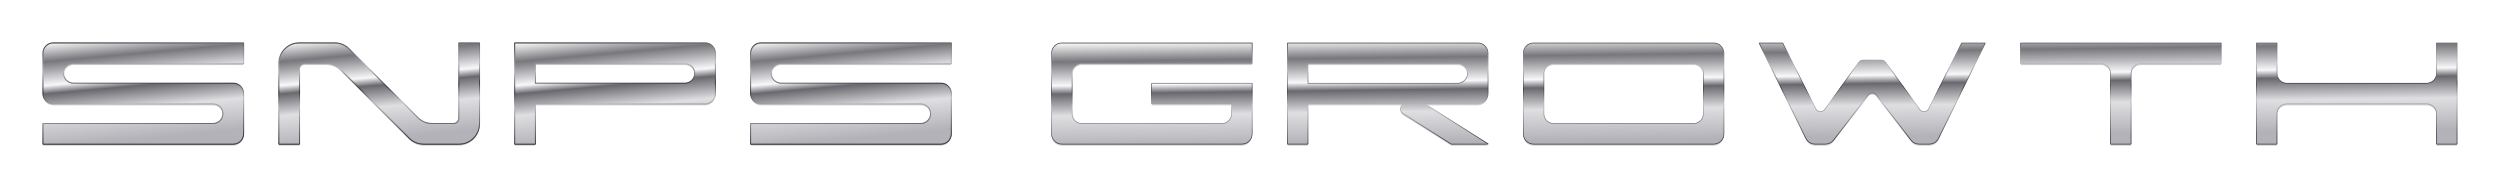
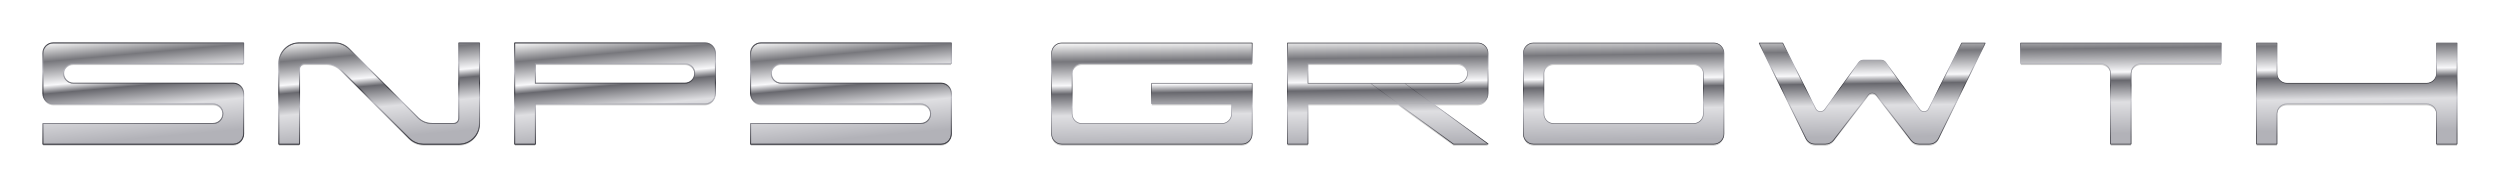
<svg xmlns="http://www.w3.org/2000/svg" width="1737.070" height="130" viewBox="0 0 1737.070 130">
  <defs>
    <linearGradient id="si-silver" x1="0" y1="0" x2=".18" y2="1">
      <stop stop-color="#fafafa" />
      <stop offset=".18" stop-color="#77777c" />
      <stop offset=".41" stop-color="#f8f8fa" />
      <stop offset=".49" stop-color="#68686e" />
      <stop offset=".7" stop-color="#dfdfe2" />
      <stop offset="1" stop-color="#b2b2b8" />
    </linearGradient>
    <linearGradient id="si-glass" x1="0" y1="0" x2=".24" y2="1">
      <stop stop-color="#33333a" stop-opacity=".92" />
      <stop offset=".16" stop-color="#b8b8c0" stop-opacity=".26" />
      <stop offset=".4" stop-color="#33333a" stop-opacity=".12" />
      <stop offset=".49" stop-color="#33333a" stop-opacity=".82" />
      <stop offset=".56" stop-color="#b8b8c0" stop-opacity=".1" />
      <stop offset=".82" stop-color="#33333a" stop-opacity=".15" />
      <stop offset="1" stop-color="#33333a" stop-opacity=".8" />
    </linearGradient>
    <linearGradient id="si-frost" x2=".8" y2="1">
      <stop stop-color="#33333a" stop-opacity=".85" />
      <stop offset="1" stop-color="#b8b8c0" stop-opacity=".5" />
    </linearGradient>
    <linearGradient id="si-edge" x2=".1" y2="1">
      <stop stop-color="#33333a" />
      <stop offset=".28" stop-color="#b8b8c0" />
      <stop offset=".49" stop-color="#33333a" />
      <stop offset=".63" stop-color="#b8b8c0" />
      <stop offset="1" stop-color="#33333a" />
    </linearGradient>
  </defs>
  <g transform="translate(0 1.2)" fill="#111111" opacity=".22">
    <g transform="translate(30 30)">
      <g transform="scale(1.492537) translate(-33.28 -33.28)">
        <path d="M117.08,42.66h9.38v-9.38H37.97c-2.59,0-4.69,2.1-4.69,4.69v18.76c0,2.59,2.1,4.69,4.69,4.69h4.69s69.73,0,69.73,0c2.59,0,4.69,2.1,4.69,4.69h0c0,2.59-2.1,4.69-4.69,4.69H42.66s-9.38,0-9.38,0v9.38h88.49c2.59,0,4.69-2.1,4.69-4.69v-18.76c0-2.59-2.1-4.69-4.69-4.69h-4.69s-69.73,0-69.73,0c-2.59,0-4.69-2.1-4.69-4.69h0c0-2.59,2.1-4.69,4.69-4.69h69.73Z" />
        <path d="M226.9,33.28v34.98c0,1.4-1.14,2.54-2.54,2.54h-10.08c-2.49,0-4.87-.99-6.63-2.75l-6.63-6.63-6.64-6.63-12.13-12.13h0l-6.63-6.63c-1.76-1.76-4.14-2.75-6.63-2.75h-9.37s-7.13,0-7.13,0h0c-5.18,0-9.38,4.2-9.38,9.38h0s0,0,0,0v37.52h9.38v-34.98c0-1.4,1.14-2.54,2.54-2.54h10.09c2.49,0,4.87.99,6.63,2.75l16.01,16.01,6.63,6.64,2.74,2.74,6.63,6.63c1.76,1.76,4.14,2.75,6.63,2.75h9.39s7.12,0,7.12,0h0c5.18,0,9.38-4.2,9.38-9.38h0v-37.52h-9.38Z" />
        <path d="M252.92,33.28v46.9h9.38v-18.76h79.11c2.59,0,4.69-2.1,4.69-4.69v-18.76c0-2.59-2.1-4.69-4.69-4.69h-88.49ZM332.03,52.04h-69.73v-9.38h69.73c2.59,0,4.69,2.1,4.69,4.69h0c0,2.59-2.1,4.69-4.69,4.69Z" />
        <path d="M372.12,47.35h0c0,2.59,2.1,4.69,4.69,4.69h74.42c2.59,0,4.69,2.1,4.69,4.69v18.76c0,2.59-2.1,4.69-4.69,4.69h-88.49v-9.38h79.11c2.59,0,4.69-2.1,4.69-4.69h0c0-2.59-2.1-4.69-4.69-4.69h-74.42c-2.59,0-4.69-2.1-4.69-4.69v-18.76c0-2.59,2.1-4.69,4.69-4.69h88.49v9.38h-79.11c-2.59,0-4.69,2.1-4.69,4.69Z" />
      </g>
-       <path d="M139.1 0.0H7.0C3.1 0.0 0.0 3.1 0.0 7.0V63.0C0.0 66.9 3.1 70.0 7.0 70.0H132.1C135.9 70.0 139.1 66.9 139.1 63.0V28.0H69.5V42.0H125.1V49.0C125.1 52.9 121.9 56.0 118.1 56.0H21.0C17.1 56.0 14.0 52.9 14.0 49.0V21.0C14.0 17.1 17.1 14.0 21.0 14.0H139.1V0.0ZM163.9 0.0V70.0H177.9V42.0H296.0C299.8 42.0 303.0 38.9 303.0 35.0V7.0C303.0 3.1 299.8 0.0 296.0 0.0H163.9ZM282.0 28.0H177.9V14.0H282.0C285.8 14.0 289.0 17.1 289.0 21.0C289.0 24.9 285.8 28.0 282.0 28.0ZM244.2 48.8 277.6 70.0H303.0L262.2 44.2C260.0 42.8 257.4 42.0 254.7 42.0H246.1C242.4 42.0 241.0 46.8 244.2 48.8ZM327.8 7.0C327.8 3.1 330.9 0.0 334.8 0.0H459.9C463.7 0.0 466.9 3.1 466.9 7.0V63.0C466.9 66.9 463.7 70.0 459.9 70.0H334.8C330.9 70.0 327.8 66.9 327.8 63.0V7.0ZM341.8 21.0V49.0C341.8 52.9 344.9 56.0 348.8 56.0H445.9C449.7 56.0 452.9 52.9 452.9 49.0V21.0C452.9 17.1 449.7 14.0 445.9 14.0H348.8C344.9 14.0 341.8 17.1 341.8 21.0ZM491.7 0.0H507.8L530.7 45.6C532.0 48.2 535.5 48.4 537.2 46.1L560.7 13.5C561.4 12.5 562.6 11.9 563.8 11.9H576.3C577.5 11.9 578.7 12.5 579.4 13.5L603.0 46.1C604.6 48.4 608.2 48.2 609.4 45.6L632.3 0.0H648.4L616.0 66.1C614.8 68.5 612.4 70.0 609.7 70.0H602.6C600.4 70.0 598.4 69.0 597.1 67.3L573.1 36.0C571.5 34.0 568.6 34.0 567.1 36.0L543.1 67.3C541.7 69.0 539.7 70.0 537.5 70.0H530.4C527.7 70.0 525.3 68.5 524.1 66.1L491.7 0.0ZM673.3 0.0H812.4V14.0H756.8C753 14.0 749.8 17.1 749.8 21.0V70.0H735.8V21.0C735.8 17.1 732.7 14.0 728.8 14.0H673.3V0.0ZM837.2 0.0H851.2V21.0C851.2 24.9 854.3 28.0 858.2 28.0H955.3C959.1 28.0 962.3 24.9 962.3 21.0V0.0H976.3V70.0H962.3V49.0C962.3 45.1 959.1 42.0 955.3 42.0H858.2C854.3 42.0 851.2 45.1 851.2 49.0V70.0H837.2V0.0Z" transform="translate(700.806 0)" />
+       <path d="M139.1 0.0H7.0C3.1 0.0 0.0 3.1 0.0 7.0V63.0C0.0 66.9 3.1 70.0 7.0 70.0H132.1C135.9 70.0 139.1 66.9 139.1 63.0V28.0H69.5V42.0H125.1V49.0C125.1 52.9 121.9 56.0 118.1 56.0H21.0C17.1 56.0 14.0 52.9 14.0 49.0V21.0C14.0 17.1 17.1 14.0 21.0 14.0H139.1V0.0ZM163.9 0.0V70.0H177.9V42.0H296.0C299.8 42.0 303.0 38.9 303.0 35.0V7.0C303.0 3.1 299.8 0.0 296.0 0.0H163.9ZM282.0 28.0H177.9V14.0H282.0C285.8 14.0 289.0 17.1 289.0 21.0C289.0 24.9 285.8 28.0 282.0 28.0ZM221.6 28.0 279.2 70.0H303.0L245.3 28.0H221.6ZM327.8 7.0C327.8 3.1 330.9 0.0 334.8 0.0H459.9C463.7 0.0 466.9 3.1 466.9 7.0V63.0C466.9 66.9 463.7 70.0 459.9 70.0H334.8C330.9 70.0 327.8 66.9 327.8 63.0V7.0ZM341.8 21.0V49.0C341.8 52.9 344.9 56.0 348.8 56.0H445.9C449.7 56.0 452.9 52.9 452.9 49.0V21.0C452.9 17.1 449.7 14.0 445.9 14.0H348.8C344.9 14.0 341.8 17.1 341.8 21.0ZM491.7 0.0H507.8L530.7 45.6C532.0 48.2 535.5 48.4 537.2 46.1L560.7 13.5C561.4 12.5 562.6 11.9 563.8 11.9H576.3C577.5 11.9 578.7 12.5 579.4 13.5L603.0 46.1C604.6 48.4 608.2 48.2 609.4 45.6L632.3 0.0H648.4L616.0 66.1C614.8 68.5 612.4 70.0 609.7 70.0H602.6C600.4 70.0 598.4 69.0 597.1 67.3L573.1 36.0C571.5 34.0 568.6 34.0 567.1 36.0L543.1 67.3C541.7 69.0 539.7 70.0 537.5 70.0H530.4C527.7 70.0 525.3 68.5 524.1 66.1L491.7 0.0ZM673.3 0.0H812.4V14.0H756.8C753 14.0 749.8 17.1 749.8 21.0V70.0H735.8V21.0C735.8 17.1 732.7 14.0 728.8 14.0H673.3V0.0ZM837.2 0.0H851.2V21.0C851.2 24.9 854.3 28.0 858.2 28.0H955.3C959.1 28.0 962.3 24.9 962.3 21.0V0.0H976.3V70.0H962.3V49.0C962.3 45.1 959.1 42.0 955.3 42.0H858.2C854.3 42.0 851.2 45.1 851.2 49.0V70.0H837.2V0.0Z" transform="translate(700.806 0)" />
    </g>
  </g>
  <g fill="url(#si-silver)" stroke="url(#si-edge)" stroke-width=".75" stroke-linejoin="round" paint-order="stroke fill">
    <g transform="translate(30 30)">
      <g transform="scale(1.492537) translate(-33.28 -33.28)">
        <path d="M117.08,42.66h9.38v-9.38H37.97c-2.59,0-4.69,2.1-4.69,4.69v18.76c0,2.59,2.1,4.69,4.69,4.69h4.69s69.73,0,69.73,0c2.59,0,4.69,2.1,4.69,4.69h0c0,2.59-2.1,4.69-4.69,4.69H42.66s-9.38,0-9.38,0v9.38h88.49c2.59,0,4.69-2.1,4.69-4.69v-18.76c0-2.59-2.1-4.69-4.69-4.69h-4.69s-69.73,0-69.73,0c-2.59,0-4.69-2.1-4.69-4.69h0c0-2.59,2.1-4.69,4.69-4.69h69.73Z" />
        <path d="M226.9,33.28v34.98c0,1.4-1.14,2.54-2.54,2.54h-10.08c-2.49,0-4.87-.99-6.63-2.75l-6.63-6.63-6.64-6.63-12.13-12.13h0l-6.63-6.63c-1.76-1.76-4.14-2.75-6.63-2.75h-9.37s-7.13,0-7.13,0h0c-5.18,0-9.38,4.2-9.38,9.38h0s0,0,0,0v37.52h9.38v-34.98c0-1.4,1.14-2.54,2.54-2.54h10.09c2.49,0,4.87.99,6.63,2.75l16.01,16.01,6.63,6.64,2.74,2.74,6.63,6.63c1.76,1.76,4.14,2.75,6.63,2.75h9.39s7.12,0,7.12,0h0c5.18,0,9.38-4.2,9.38-9.38h0v-37.52h-9.38Z" />
        <path d="M252.92,33.28v46.9h9.38v-18.76h79.11c2.59,0,4.69-2.1,4.69-4.69v-18.76c0-2.59-2.1-4.69-4.69-4.69h-88.49ZM332.03,52.04h-69.73v-9.38h69.73c2.59,0,4.69,2.1,4.69,4.69h0c0,2.59-2.1,4.69-4.69,4.69Z" />
        <path d="M372.12,47.35h0c0,2.59,2.1,4.69,4.69,4.69h74.42c2.59,0,4.69,2.1,4.69,4.69v18.76c0,2.59-2.1,4.69-4.69,4.69h-88.49v-9.38h79.11c2.59,0,4.69-2.1,4.69-4.69h0c0-2.59-2.1-4.69-4.69-4.69h-74.42c-2.59,0-4.69-2.1-4.69-4.69v-18.76c0-2.59,2.1-4.69,4.69-4.69h88.49v9.38h-79.11c-2.59,0-4.69,2.1-4.69,4.69Z" />
      </g>
-       <path d="M139.1 0.0H7.0C3.1 0.0 0.0 3.1 0.0 7.0V63.0C0.0 66.9 3.1 70.0 7.0 70.0H132.1C135.9 70.0 139.1 66.9 139.1 63.0V28.0H69.5V42.0H125.1V49.0C125.1 52.9 121.9 56.0 118.1 56.0H21.0C17.1 56.0 14.0 52.9 14.0 49.0V21.0C14.0 17.1 17.1 14.0 21.0 14.0H139.1V0.0ZM163.9 0.0V70.0H177.9V42.0H296.0C299.8 42.0 303.0 38.9 303.0 35.0V7.0C303.0 3.1 299.8 0.0 296.0 0.0H163.9ZM282.0 28.0H177.9V14.0H282.0C285.8 14.0 289.0 17.1 289.0 21.0C289.0 24.9 285.8 28.0 282.0 28.0ZM244.2 48.8 277.6 70.0H303.0L262.2 44.2C260.0 42.8 257.4 42.0 254.7 42.0H246.1C242.4 42.0 241.0 46.8 244.2 48.8ZM327.8 7.0C327.8 3.1 330.9 0.0 334.8 0.0H459.9C463.7 0.0 466.9 3.1 466.9 7.0V63.0C466.9 66.9 463.7 70.0 459.9 70.0H334.8C330.9 70.0 327.8 66.9 327.8 63.0V7.0ZM341.8 21.0V49.0C341.8 52.9 344.9 56.0 348.8 56.0H445.9C449.7 56.0 452.9 52.9 452.9 49.0V21.0C452.9 17.1 449.7 14.0 445.9 14.0H348.8C344.9 14.0 341.8 17.1 341.8 21.0ZM491.7 0.0H507.8L530.7 45.6C532.0 48.2 535.5 48.4 537.2 46.1L560.7 13.5C561.4 12.5 562.6 11.9 563.8 11.9H576.3C577.5 11.9 578.7 12.5 579.4 13.5L603.0 46.1C604.6 48.4 608.2 48.2 609.4 45.6L632.3 0.0H648.4L616.0 66.1C614.8 68.5 612.4 70.0 609.7 70.0H602.6C600.4 70.0 598.4 69.0 597.1 67.3L573.1 36.0C571.5 34.0 568.6 34.0 567.1 36.0L543.1 67.3C541.7 69.0 539.7 70.0 537.5 70.0H530.4C527.7 70.0 525.3 68.5 524.1 66.1L491.7 0.0ZM673.3 0.0H812.4V14.0H756.8C753 14.0 749.8 17.1 749.8 21.0V70.0H735.8V21.0C735.8 17.1 732.7 14.0 728.8 14.0H673.3V0.0ZM837.2 0.0H851.2V21.0C851.2 24.9 854.3 28.0 858.2 28.0H955.3C959.1 28.0 962.3 24.9 962.3 21.0V0.0H976.3V70.0H962.3V49.0C962.3 45.1 959.1 42.0 955.3 42.0H858.2C854.3 42.0 851.2 45.1 851.2 49.0V70.0H837.2V0.0Z" transform="translate(700.806 0)" />
+       <path d="M139.1 0.0H7.0C3.1 0.0 0.0 3.1 0.0 7.0V63.0C0.0 66.9 3.1 70.0 7.0 70.0H132.1C135.9 70.0 139.1 66.9 139.1 63.0V28.0H69.5V42.0H125.1V49.0C125.1 52.9 121.9 56.0 118.1 56.0H21.0C17.1 56.0 14.0 52.9 14.0 49.0V21.0C14.0 17.1 17.1 14.0 21.0 14.0H139.1V0.0ZM163.9 0.0V70.0H177.9V42.0H296.0C299.8 42.0 303.0 38.9 303.0 35.0V7.0C303.0 3.1 299.8 0.0 296.0 0.0H163.9ZM282.0 28.0H177.9V14.0H282.0C285.8 14.0 289.0 17.1 289.0 21.0C289.0 24.9 285.8 28.0 282.0 28.0ZM221.6 28.0 279.2 70.0H303.0L245.3 28.0H221.6ZM327.8 7.0C327.8 3.1 330.9 0.0 334.8 0.0H459.9C463.7 0.0 466.9 3.1 466.9 7.0V63.0C466.9 66.9 463.7 70.0 459.9 70.0H334.8C330.9 70.0 327.8 66.9 327.8 63.0V7.0ZM341.8 21.0V49.0C341.8 52.9 344.9 56.0 348.8 56.0H445.9C449.7 56.0 452.9 52.9 452.9 49.0V21.0C452.9 17.1 449.7 14.0 445.9 14.0H348.8C344.9 14.0 341.8 17.1 341.8 21.0ZM491.7 0.0H507.8L530.7 45.6C532.0 48.2 535.5 48.4 537.2 46.1L560.7 13.5C561.4 12.5 562.6 11.9 563.8 11.9H576.3C577.5 11.9 578.7 12.5 579.4 13.5L603.0 46.1C604.6 48.4 608.2 48.2 609.4 45.6L632.3 0.0H648.4L616.0 66.1C614.8 68.5 612.4 70.0 609.7 70.0H602.6C600.4 70.0 598.4 69.0 597.1 67.3L573.1 36.0C571.5 34.0 568.6 34.0 567.1 36.0L543.1 67.3C541.7 69.0 539.7 70.0 537.5 70.0H530.4C527.7 70.0 525.3 68.5 524.1 66.1L491.7 0.0ZM673.3 0.0H812.4V14.0H756.8C753 14.0 749.8 17.1 749.8 21.0V70.0H735.8V21.0C735.8 17.1 732.7 14.0 728.8 14.0H673.3V0.0ZM837.2 0.0H851.2V21.0C851.2 24.9 854.3 28.0 858.2 28.0H955.3C959.1 28.0 962.3 24.9 962.3 21.0V0.0H976.3V70.0H962.3V49.0C962.3 45.1 959.1 42.0 955.3 42.0H858.2C854.3 42.0 851.2 45.1 851.2 49.0V70.0H837.2V0.0Z" transform="translate(700.806 0)" />
    </g>
  </g>
  <g fill="none" stroke="url(#si-edge)" stroke-width=".22" opacity=".9">
    <g transform="translate(30 30)">
      <g transform="scale(1.492537) translate(-33.28 -33.28)">
        <path d="M117.08,42.66h9.38v-9.38H37.97c-2.59,0-4.69,2.1-4.69,4.69v18.76c0,2.59,2.1,4.69,4.69,4.69h4.69s69.73,0,69.73,0c2.59,0,4.69,2.1,4.69,4.69h0c0,2.59-2.1,4.69-4.69,4.69H42.66s-9.38,0-9.38,0v9.38h88.49c2.59,0,4.69-2.1,4.69-4.69v-18.76c0-2.59-2.1-4.69-4.69-4.69h-4.69s-69.73,0-69.73,0c-2.59,0-4.69-2.1-4.69-4.69h0c0-2.59,2.1-4.69,4.69-4.69h69.73Z" />
        <path d="M226.9,33.28v34.98c0,1.4-1.14,2.54-2.54,2.54h-10.08c-2.49,0-4.87-.99-6.63-2.75l-6.63-6.63-6.64-6.63-12.13-12.13h0l-6.63-6.63c-1.76-1.76-4.14-2.75-6.63-2.75h-9.37s-7.13,0-7.13,0h0c-5.18,0-9.38,4.2-9.38,9.38h0s0,0,0,0v37.52h9.38v-34.98c0-1.4,1.14-2.54,2.54-2.54h10.09c2.49,0,4.87.99,6.63,2.75l16.01,16.01,6.63,6.64,2.74,2.74,6.63,6.63c1.76,1.76,4.14,2.75,6.63,2.75h9.39s7.12,0,7.12,0h0c5.18,0,9.38-4.2,9.38-9.38h0v-37.52h-9.38Z" />
        <path d="M252.92,33.28v46.9h9.38v-18.76h79.11c2.59,0,4.69-2.1,4.69-4.69v-18.76c0-2.59-2.1-4.69-4.69-4.69h-88.49ZM332.03,52.04h-69.73v-9.38h69.73c2.59,0,4.69,2.1,4.69,4.69h0c0,2.59-2.1,4.69-4.69,4.69Z" />
        <path d="M372.12,47.35h0c0,2.59,2.1,4.69,4.69,4.69h74.42c2.59,0,4.69,2.1,4.69,4.69v18.76c0,2.59-2.1,4.69-4.69,4.69h-88.49v-9.38h79.11c2.59,0,4.69-2.1,4.69-4.69h0c0-2.59-2.1-4.69-4.69-4.69h-74.42c-2.59,0-4.69-2.1-4.69-4.69v-18.76c0-2.59,2.1-4.69,4.69-4.69h88.49v9.38h-79.11c-2.59,0-4.69,2.1-4.69,4.69Z" />
      </g>
-       <path d="M139.1 0.0H7.0C3.1 0.0 0.0 3.1 0.0 7.0V63.0C0.0 66.9 3.1 70.0 7.0 70.0H132.1C135.9 70.0 139.1 66.9 139.1 63.0V28.0H69.5V42.0H125.1V49.0C125.1 52.9 121.9 56.0 118.1 56.0H21.0C17.1 56.0 14.0 52.9 14.0 49.0V21.0C14.0 17.1 17.1 14.0 21.0 14.0H139.1V0.0ZM163.9 0.0V70.0H177.9V42.0H296.0C299.8 42.0 303.0 38.9 303.0 35.0V7.0C303.0 3.1 299.8 0.0 296.0 0.0H163.9ZM282.0 28.0H177.9V14.0H282.0C285.8 14.0 289.0 17.1 289.0 21.0C289.0 24.9 285.8 28.0 282.0 28.0ZM244.2 48.8 277.6 70.0H303.0L262.2 44.2C260.0 42.8 257.4 42.0 254.7 42.0H246.1C242.4 42.0 241.0 46.8 244.2 48.8ZM327.8 7.0C327.8 3.1 330.9 0.0 334.8 0.0H459.9C463.7 0.0 466.9 3.1 466.9 7.0V63.0C466.9 66.9 463.7 70.0 459.9 70.0H334.8C330.9 70.0 327.8 66.9 327.8 63.0V7.0ZM341.8 21.0V49.0C341.8 52.9 344.9 56.0 348.8 56.0H445.9C449.7 56.0 452.9 52.9 452.9 49.0V21.0C452.9 17.1 449.7 14.0 445.9 14.0H348.8C344.9 14.0 341.8 17.1 341.8 21.0ZM491.7 0.0H507.8L530.7 45.6C532.0 48.2 535.5 48.4 537.2 46.1L560.7 13.5C561.4 12.5 562.6 11.9 563.8 11.9H576.3C577.5 11.9 578.7 12.5 579.4 13.5L603.0 46.1C604.6 48.4 608.2 48.2 609.4 45.6L632.3 0.0H648.4L616.0 66.1C614.8 68.5 612.4 70.0 609.7 70.0H602.6C600.4 70.0 598.4 69.0 597.1 67.3L573.1 36.0C571.5 34.0 568.6 34.0 567.1 36.0L543.1 67.3C541.7 69.0 539.7 70.0 537.5 70.0H530.4C527.7 70.0 525.3 68.5 524.1 66.1L491.7 0.0ZM673.3 0.0H812.4V14.0H756.8C753 14.0 749.8 17.1 749.8 21.0V70.0H735.8V21.0C735.8 17.1 732.7 14.0 728.8 14.0H673.3V0.0ZM837.2 0.0H851.2V21.0C851.2 24.9 854.3 28.0 858.2 28.0H955.3C959.1 28.0 962.3 24.9 962.3 21.0V0.0H976.3V70.0H962.3V49.0C962.3 45.1 959.1 42.0 955.3 42.0H858.2C854.3 42.0 851.2 45.1 851.2 49.0V70.0H837.2V0.0Z" transform="translate(700.806 0)" />
+       <path d="M139.1 0.0H7.0C3.1 0.0 0.0 3.1 0.0 7.0V63.0C0.0 66.9 3.1 70.0 7.0 70.0H132.1C135.9 70.0 139.1 66.9 139.1 63.0V28.0H69.5V42.0H125.1V49.0C125.1 52.9 121.9 56.0 118.1 56.0H21.0C17.1 56.0 14.0 52.9 14.0 49.0V21.0C14.0 17.1 17.1 14.0 21.0 14.0H139.1V0.0ZM163.9 0.0V70.0H177.9V42.0H296.0C299.8 42.0 303.0 38.9 303.0 35.0V7.0C303.0 3.1 299.8 0.0 296.0 0.0H163.9ZM282.0 28.0H177.9V14.0H282.0C285.8 14.0 289.0 17.1 289.0 21.0C289.0 24.9 285.8 28.0 282.0 28.0ZM221.6 28.0 279.2 70.0H303.0L245.3 28.0H221.6ZM327.8 7.0C327.8 3.1 330.9 0.0 334.8 0.0H459.9C463.7 0.0 466.9 3.1 466.9 7.0V63.0C466.9 66.9 463.7 70.0 459.9 70.0H334.8C330.9 70.0 327.8 66.9 327.8 63.0V7.0ZM341.8 21.0V49.0C341.8 52.9 344.9 56.0 348.8 56.0H445.9C449.7 56.0 452.9 52.9 452.9 49.0V21.0C452.9 17.1 449.7 14.0 445.9 14.0H348.8C344.9 14.0 341.8 17.1 341.8 21.0ZM491.7 0.0H507.8L530.7 45.6C532.0 48.2 535.5 48.4 537.2 46.1L560.7 13.5C561.4 12.5 562.6 11.9 563.8 11.9H576.3C577.5 11.9 578.7 12.5 579.4 13.5L603.0 46.1C604.6 48.4 608.2 48.2 609.4 45.6L632.3 0.0H648.4L616.0 66.1C614.8 68.5 612.4 70.0 609.7 70.0H602.6C600.4 70.0 598.4 69.0 597.1 67.3L573.1 36.0C571.5 34.0 568.6 34.0 567.1 36.0L543.1 67.3C541.7 69.0 539.7 70.0 537.5 70.0H530.4C527.7 70.0 525.3 68.5 524.1 66.1L491.7 0.0ZM673.3 0.0H812.4V14.0H756.8C753 14.0 749.8 17.1 749.8 21.0V70.0H735.8V21.0C735.8 17.1 732.7 14.0 728.8 14.0H673.3V0.0ZM837.2 0.0H851.2V21.0C851.2 24.9 854.3 28.0 858.2 28.0H955.3C959.1 28.0 962.3 24.9 962.3 21.0V0.0H976.3V70.0H962.3V49.0C962.3 45.1 959.1 42.0 955.3 42.0H858.2C854.3 42.0 851.2 45.1 851.2 49.0V70.0H837.2V0.0Z" transform="translate(700.806 0)" />
    </g>
  </g>
</svg>
